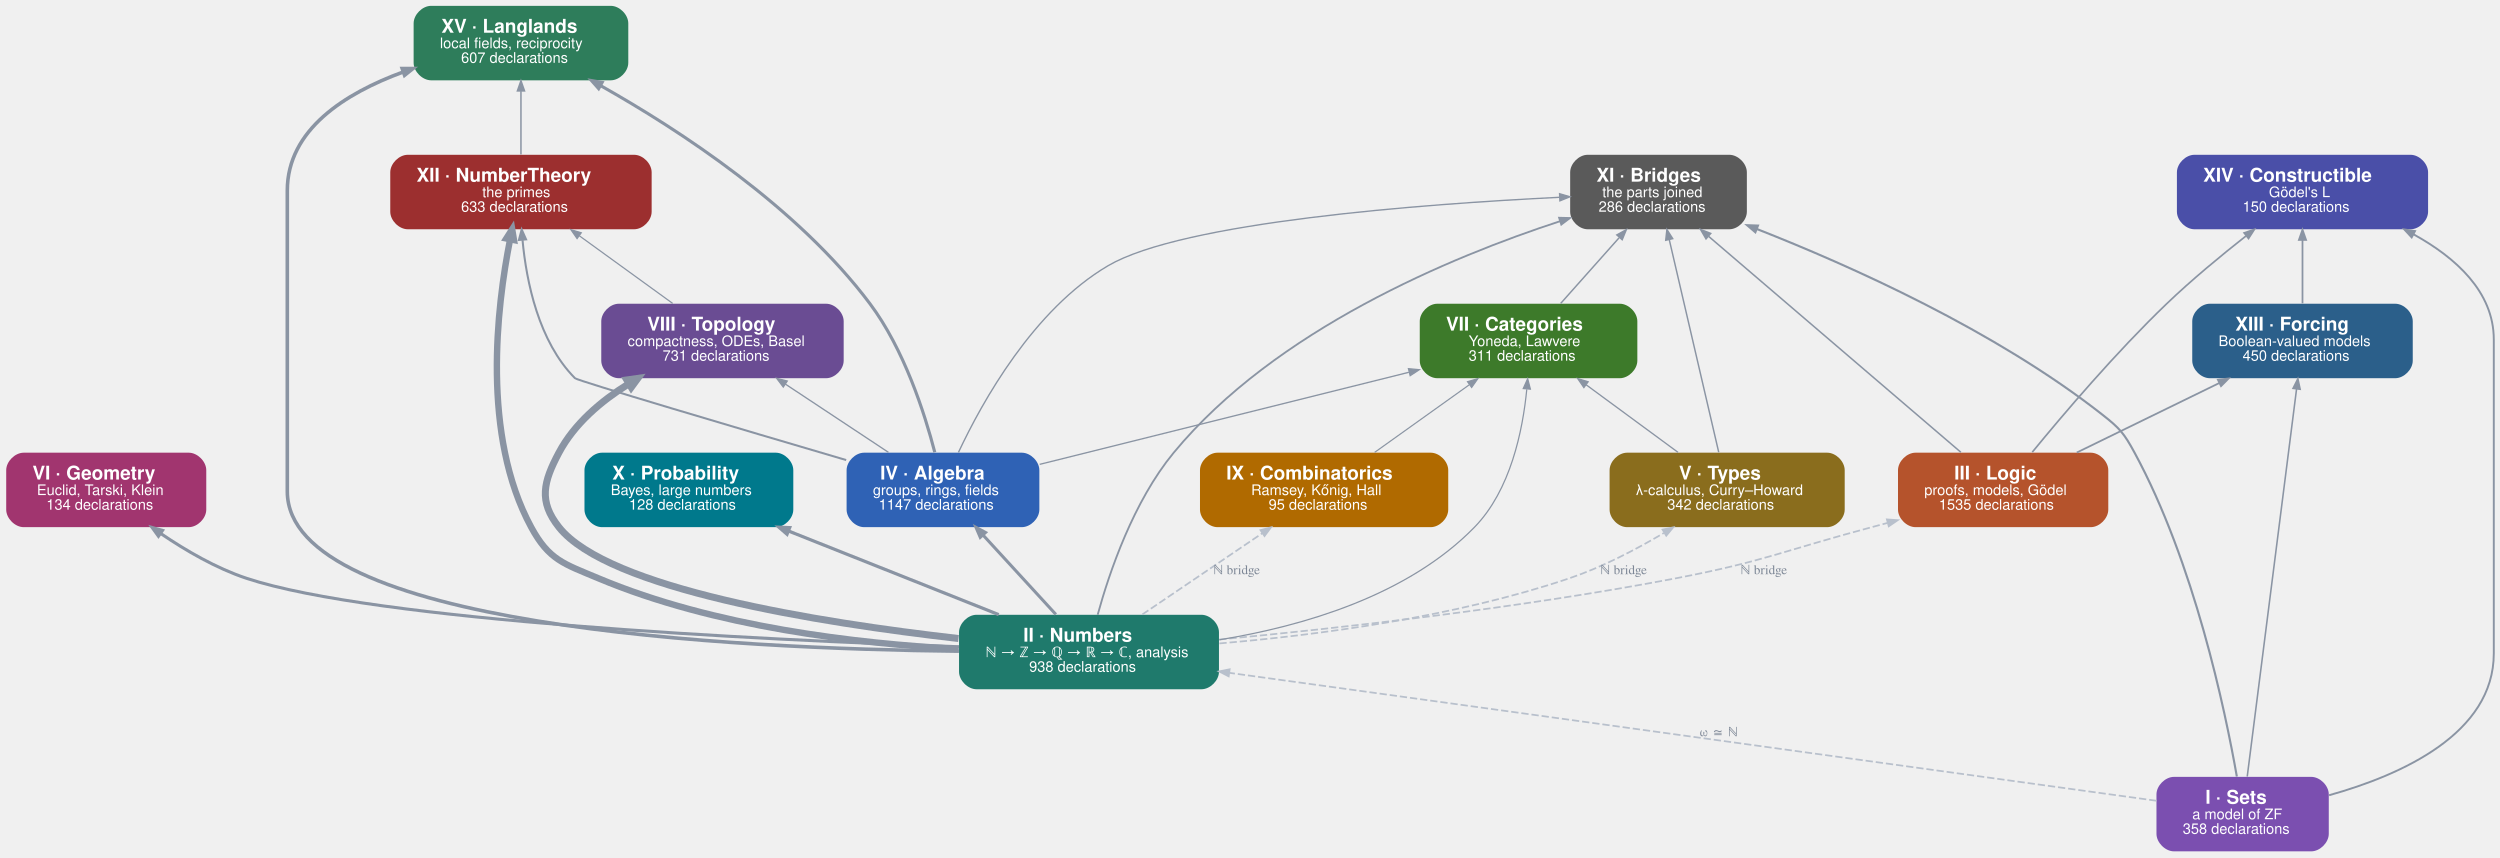
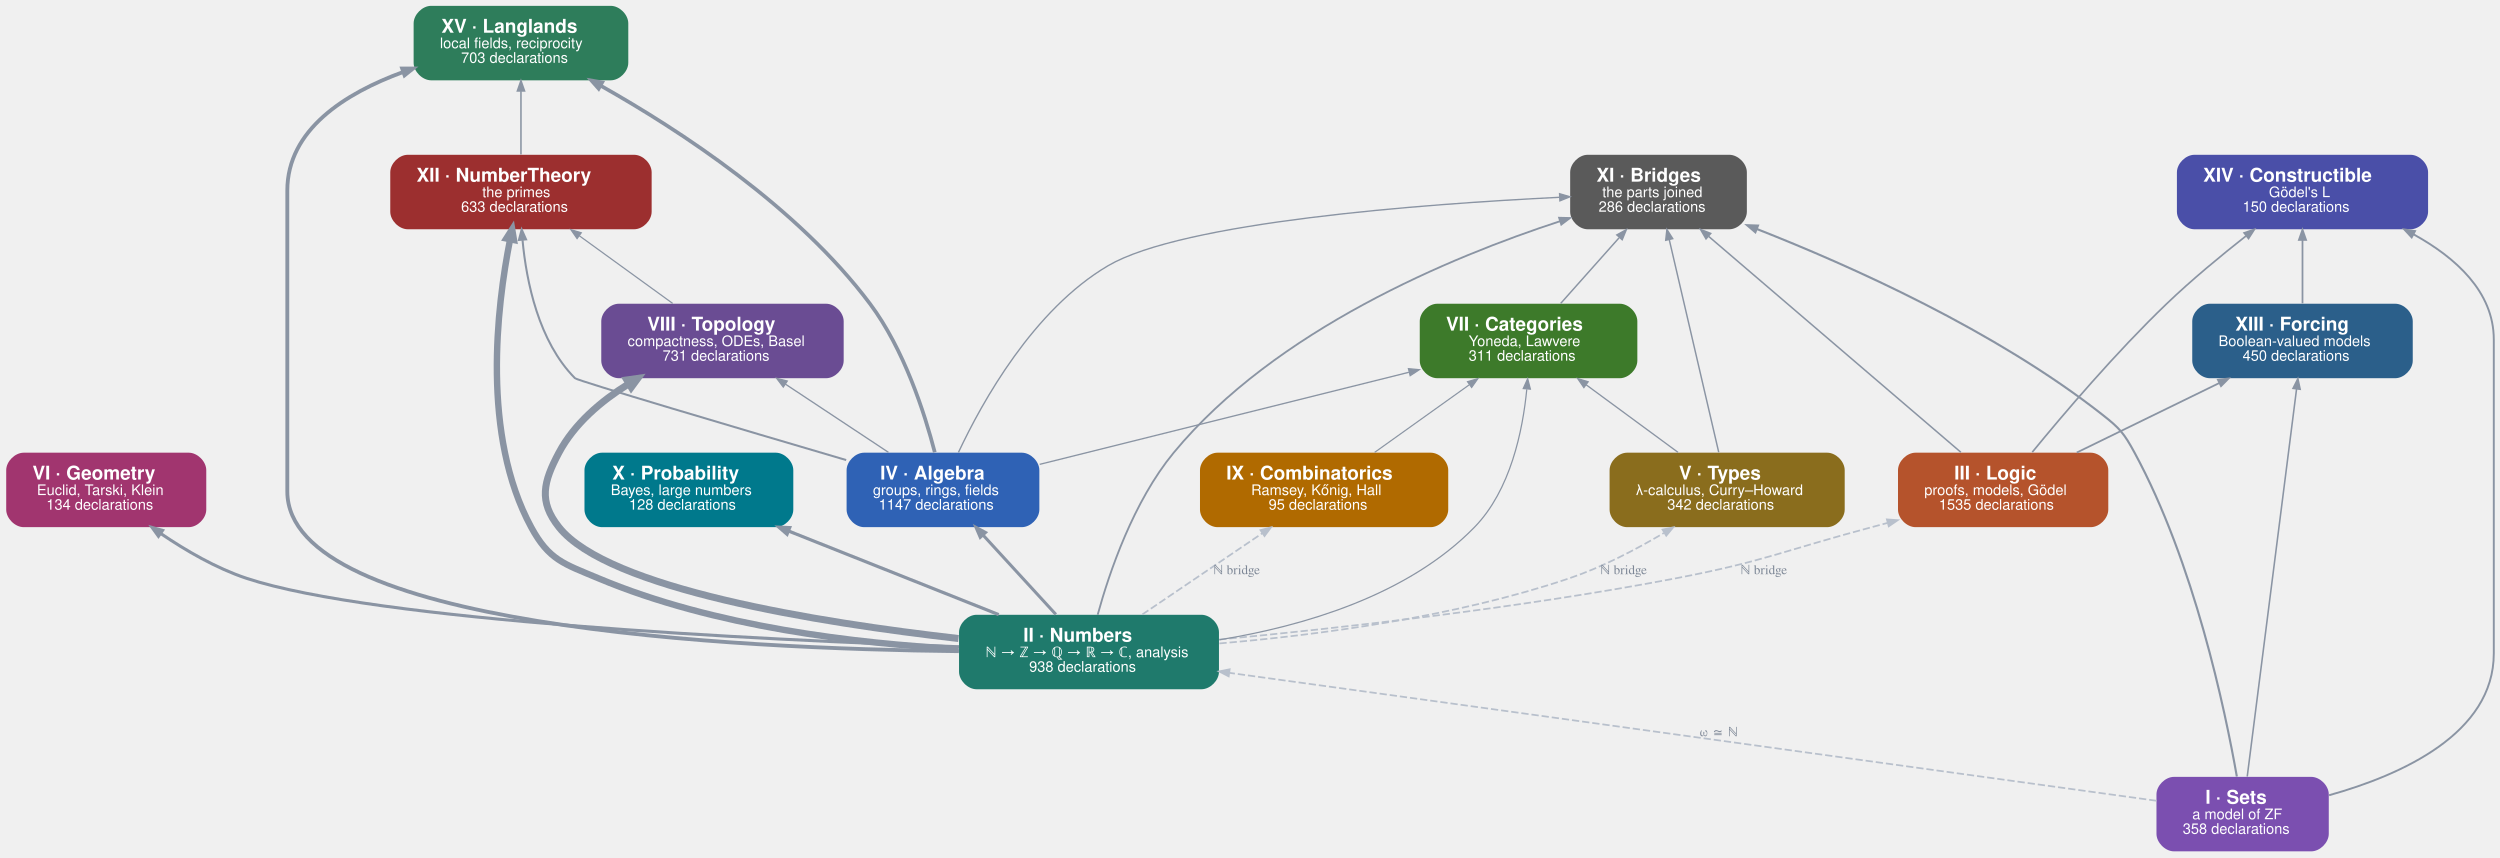
<svg xmlns="http://www.w3.org/2000/svg" xmlns:xlink="http://www.w3.org/1999/xlink" width="1712pt" height="587pt" viewBox="0.00 0.00 1711.50 587.00">
  <g id="graph0" class="graph" transform="scale(1 1) rotate(0) translate(4 583)">
    <g id="node1" class="node">
      <path fill="#7b4fb0" stroke="black" stroke-width="0" d="M1578.5,-51C1578.5,-51 1484.5,-51 1484.5,-51 1478.5,-51 1472.5,-45 1472.5,-39 1472.5,-39 1472.5,-12 1472.5,-12 1472.5,-6 1478.5,0 1484.5,0 1484.5,0 1578.5,0 1578.5,0 1584.5,0 1590.5,-6 1590.5,-12 1590.5,-12 1590.5,-39 1590.5,-39 1590.5,-45 1584.5,-51 1578.5,-51" />
      <text text-anchor="start" x="1506" y="-32.6" font-family="Helvetica,sans-Serif" font-weight="bold" font-size="13.00" fill="white">I · Sets</text>
      <text text-anchor="start" x="1497" y="-22" font-family="Helvetica,sans-Serif" font-size="10.00" fill="white">a model of ZF</text>
      <text text-anchor="start" x="1490.5" y="-12" font-family="Helvetica,sans-Serif" font-size="10.00" fill="white">358 declarations</text>
    </g>
    <g id="node2" class="node">
      <path fill="#1f7a6c" stroke="black" stroke-width="0" d="M818.5,-162C818.5,-162 664.5,-162 664.5,-162 658.5,-162 652.5,-156 652.5,-150 652.5,-150 652.5,-123 652.5,-123 652.5,-117 658.5,-111 664.5,-111 664.5,-111 818.5,-111 818.5,-111 824.5,-111 830.5,-117 830.5,-123 830.5,-123 830.5,-150 830.5,-150 830.5,-156 824.5,-162 818.5,-162" />
      <text text-anchor="start" x="696.5" y="-143.6" font-family="Helvetica,sans-Serif" font-weight="bold" font-size="13.00" fill="white">II · Numbers</text>
      <text text-anchor="start" x="670.5" y="-133" font-family="Helvetica,sans-Serif" font-size="10.00" fill="white">ℕ → ℤ → ℚ → ℝ → ℂ, analysis</text>
      <text text-anchor="start" x="700.5" y="-123" font-family="Helvetica,sans-Serif" font-size="10.00" fill="white">938 declarations</text>
    </g>
    <g id="edge27" class="edge">
      <path fill="none" stroke="#b8c0cc" stroke-width="1.2" stroke-dasharray="5,2" d="M1472.44,-34.65C1337.08,-53.32 1003.37,-99.37 837.83,-122.21" />
      <polygon fill="#b8c0cc" stroke="#b8c0cc" stroke-width="1.2" points="837.15,-119.83 830.55,-123.21 837.82,-124.68 837.15,-119.83" />
      <text text-anchor="start" x="1159.5" y="-78.8" font-family="Times,serif" font-size="9.00" fill="#7d8796">ω ≅ ℕ</text>
    </g>
    <g id="node11" class="node">
      <path fill="#5a5a5a" stroke="black" stroke-width="0" d="M1180,-477C1180,-477 1083,-477 1083,-477 1077,-477 1071,-471 1071,-465 1071,-465 1071,-438 1071,-438 1071,-432 1077,-426 1083,-426 1083,-426 1180,-426 1180,-426 1186,-426 1192,-432 1192,-438 1192,-438 1192,-465 1192,-465 1192,-471 1186,-477 1180,-477" />
      <text text-anchor="start" x="1089" y="-458.6" font-family="Helvetica,sans-Serif" font-weight="bold" font-size="13.00" fill="white">XI · Bridges</text>
      <text text-anchor="start" x="1093" y="-448" font-family="Helvetica,sans-Serif" font-size="10.00" fill="white">the parts joined</text>
      <text text-anchor="start" x="1090.5" y="-438" font-family="Helvetica,sans-Serif" font-size="10.00" fill="white">286 declarations</text>
    </g>
    <g id="edge21" class="edge">
      <g id="a_edge21">
        <a xlink:title="796 uses of Sets in Bridges">
          <path fill="none" stroke="#8a94a3" stroke-width="1.46" d="M1527.54,-51.23C1519.46,-97.16 1498.29,-197.78 1457.5,-273 1450.28,-286.31 1447.41,-289.65 1435.5,-299 1362.17,-356.55 1263.5,-400.79 1198.73,-426.22" />
          <polygon fill="#8a94a3" stroke="#8a94a3" stroke-width="1.46" points="1197.81,-423.95 1192.18,-428.77 1199.59,-428.51 1197.81,-423.95" />
        </a>
      </g>
    </g>
    <g id="node13" class="node">
      <path fill="#2b5f8a" stroke="black" stroke-width="0" d="M1636,-375C1636,-375 1509,-375 1509,-375 1503,-375 1497,-369 1497,-363 1497,-363 1497,-336 1497,-336 1497,-330 1503,-324 1509,-324 1509,-324 1636,-324 1636,-324 1642,-324 1648,-330 1648,-336 1648,-336 1648,-363 1648,-363 1648,-369 1642,-375 1636,-375" />
      <text text-anchor="start" x="1526.5" y="-356.6" font-family="Helvetica,sans-Serif" font-weight="bold" font-size="13.00" fill="white">XIII · Forcing</text>
      <text text-anchor="start" x="1515" y="-346" font-family="Helvetica,sans-Serif" font-size="10.00" fill="white">Boolean-valued models</text>
      <text text-anchor="start" x="1531.5" y="-336" font-family="Helvetica,sans-Serif" font-size="10.00" fill="white">450 declarations</text>
    </g>
    <g id="edge23" class="edge">
      <g id="a_edge23">
        <a xlink:title="145 uses of Sets in Forcing">
          <path fill="none" stroke="#8a94a3" stroke-width="1.08" d="M1534.65,-51.23C1542,-108.95 1560.27,-252.47 1568.44,-316.63" />
          <polygon fill="#8a94a3" stroke="#8a94a3" stroke-width="1.08" points="1566.03,-317.05 1569.34,-323.68 1570.89,-316.43 1566.03,-317.05" />
        </a>
      </g>
    </g>
    <g id="node14" class="node">
      <path fill="#4a4fa8" stroke="black" stroke-width="0" d="M1646.5,-477C1646.5,-477 1498.5,-477 1498.5,-477 1492.5,-477 1486.5,-471 1486.5,-465 1486.5,-465 1486.5,-438 1486.5,-438 1486.5,-432 1492.5,-426 1498.5,-426 1498.5,-426 1646.5,-426 1646.5,-426 1652.5,-426 1658.5,-432 1658.5,-438 1658.5,-438 1658.5,-465 1658.5,-465 1658.5,-471 1652.5,-477 1646.5,-477" />
      <text text-anchor="start" x="1504.5" y="-458.6" font-family="Helvetica,sans-Serif" font-weight="bold" font-size="13.00" fill="white">XIV · Constructible</text>
      <text text-anchor="start" x="1549.5" y="-448" font-family="Helvetica,sans-Serif" font-size="10.00" fill="white">Gödel's L</text>
      <text text-anchor="start" x="1531.5" y="-438" font-family="Helvetica,sans-Serif" font-size="10.00" fill="white">150 declarations</text>
    </g>
    <g id="edge22" class="edge">
      <g id="a_edge22">
        <a xlink:title="492 uses of Sets in Constructible">
          <path fill="none" stroke="#8a94a3" stroke-width="1.32" d="M1590.69,-38.42C1640.45,-52.3 1703.5,-80.7 1703.5,-135.5 1703.5,-135.5 1703.5,-135.5 1703.5,-350.5 1703.5,-383.22 1677.36,-406.67 1648.43,-422.59" />
          <polygon fill="#8a94a3" stroke="#8a94a3" stroke-width="1.32" points="1647.26,-420.43 1642.22,-425.87 1649.55,-424.77 1647.26,-420.43" />
        </a>
      </g>
    </g>
    <g id="node3" class="node">
      <path fill="#b5532c" stroke="black" stroke-width="0" d="M1427.5,-273C1427.5,-273 1307.5,-273 1307.5,-273 1301.5,-273 1295.5,-267 1295.5,-261 1295.5,-261 1295.5,-234 1295.5,-234 1295.5,-228 1301.5,-222 1307.5,-222 1307.5,-222 1427.5,-222 1427.5,-222 1433.5,-222 1439.5,-228 1439.5,-234 1439.5,-234 1439.5,-261 1439.5,-261 1439.5,-267 1433.5,-273 1427.5,-273" />
      <text text-anchor="start" x="1334" y="-254.6" font-family="Helvetica,sans-Serif" font-weight="bold" font-size="13.00" fill="white">III · Logic</text>
      <text text-anchor="start" x="1313.5" y="-244" font-family="Helvetica,sans-Serif" font-size="10.00" fill="white">proofs, models, Gödel</text>
      <text text-anchor="start" x="1323.5" y="-234" font-family="Helvetica,sans-Serif" font-size="10.00" fill="white">1535 declarations</text>
    </g>
    <g id="edge28" class="edge">
      <path fill="none" stroke="#b8c0cc" stroke-width="1.2" stroke-dasharray="5,2" d="M830.65,-145.05C912.46,-152.78 1036.79,-166.59 1143.5,-187 1203.96,-198.56 1218.03,-206.14 1277.5,-222 1281.03,-222.94 1284.63,-223.91 1288.27,-224.88" />
      <polygon fill="#b8c0cc" stroke="#b8c0cc" stroke-width="1.2" points="1287.91,-227.32 1295.31,-226.78 1289.18,-222.59 1287.91,-227.32" />
      <text text-anchor="start" x="1187.5" y="-189.8" font-family="Times,serif" font-size="9.00" fill="#7d8796">ℕ bridge</text>
    </g>
    <g id="node4" class="node">
      <path fill="#2f62b5" stroke="black" stroke-width="0" d="M695.5,-273C695.5,-273 587.5,-273 587.5,-273 581.5,-273 575.5,-267 575.5,-261 575.5,-261 575.5,-234 575.5,-234 575.5,-228 581.5,-222 587.5,-222 587.5,-222 695.5,-222 695.5,-222 701.5,-222 707.5,-228 707.5,-234 707.5,-234 707.5,-261 707.5,-261 707.5,-267 701.5,-273 695.5,-273" />
      <text text-anchor="start" x="598.5" y="-254.6" font-family="Helvetica,sans-Serif" font-weight="bold" font-size="13.00" fill="white">IV · Algebra</text>
      <text text-anchor="start" x="593.5" y="-244" font-family="Helvetica,sans-Serif" font-size="10.00" fill="white">groups, rings, fields</text>
      <text text-anchor="start" x="597.5" y="-234" font-family="Helvetica,sans-Serif" font-size="10.00" fill="white">1147 declarations</text>
    </g>
    <g id="edge13" class="edge">
      <g id="a_edge13">
        <a xlink:title="3114 uses of Numbers in Algebra">
          <path fill="none" stroke="#8a94a3" stroke-width="2.1" d="M718.81,-162.23C703.98,-178.4 684.52,-199.61 668.84,-216.7" />
          <polygon fill="#8a94a3" stroke="#8a94a3" stroke-width="2.1" points="667.03,-215.05 664.1,-221.86 670.64,-218.36 667.03,-215.05" />
        </a>
      </g>
    </g>
    <g id="node5" class="node">
      <path fill="#8a6d1d" stroke="black" stroke-width="0" d="M1247,-273C1247,-273 1110,-273 1110,-273 1104,-273 1098,-267 1098,-261 1098,-261 1098,-234 1098,-234 1098,-228 1104,-222 1110,-222 1110,-222 1247,-222 1247,-222 1253,-222 1259,-228 1259,-234 1259,-234 1259,-261 1259,-261 1259,-267 1253,-273 1247,-273" />
      <text text-anchor="start" x="1145.5" y="-254.6" font-family="Helvetica,sans-Serif" font-weight="bold" font-size="13.00" fill="white">V · Types</text>
      <text text-anchor="start" x="1116" y="-244" font-family="Helvetica,sans-Serif" font-size="10.00" fill="white">λ-calculus, Curry–Howard</text>
      <text text-anchor="start" x="1137.5" y="-234" font-family="Helvetica,sans-Serif" font-size="10.00" fill="white">342 declarations</text>
    </g>
    <g id="edge29" class="edge">
      <path fill="none" stroke="#b8c0cc" stroke-width="1.2" stroke-dasharray="5,2" d="M830.78,-142.38C898.12,-148.09 991.99,-160.42 1070.5,-187 1092.91,-194.59 1116.09,-206.71 1135.21,-218.04" />
      <polygon fill="#b8c0cc" stroke="#b8c0cc" stroke-width="1.2" points="1134.27,-220.33 1141.53,-221.84 1136.8,-216.14 1134.27,-220.33" />
      <text text-anchor="start" x="1091.5" y="-189.8" font-family="Times,serif" font-size="9.00" fill="#7d8796">ℕ bridge</text>
    </g>
    <g id="node6" class="node">
      <path fill="#a1356f" stroke="black" stroke-width="0" d="M125,-273C125,-273 12,-273 12,-273 6,-273 0,-267 0,-261 0,-261 0,-234 0,-234 0,-228 6,-222 12,-222 12,-222 125,-222 125,-222 131,-222 137,-228 137,-234 137,-234 137,-261 137,-261 137,-267 131,-273 125,-273" />
      <text text-anchor="start" x="18" y="-254.6" font-family="Helvetica,sans-Serif" font-weight="bold" font-size="13.00" fill="white">VI · Geometry</text>
      <text text-anchor="start" x="21" y="-244" font-family="Helvetica,sans-Serif" font-size="10.00" fill="white">Euclid, Tarski, Klein</text>
      <text text-anchor="start" x="27.5" y="-234" font-family="Helvetica,sans-Serif" font-size="10.00" fill="white">134 declarations</text>
    </g>
    <g id="edge16" class="edge">
      <g id="a_edge16">
        <a xlink:title="3189 uses of Numbers in Geometry">
          <path fill="none" stroke="#8a94a3" stroke-width="2.12" d="M652.5,-140.09C513.73,-144.96 252.59,-157.79 164.5,-187 143.78,-193.87 122.93,-206.02 105.97,-217.55" />
          <polygon fill="#8a94a3" stroke="#8a94a3" stroke-width="2.12" points="104.26,-215.76 99.91,-221.77 107.06,-219.78 104.26,-215.76" />
        </a>
      </g>
    </g>
    <g id="node7" class="node">
      <path fill="#3d7a2a" stroke="black" stroke-width="0" d="M1105,-375C1105,-375 980,-375 980,-375 974,-375 968,-369 968,-363 968,-363 968,-336 968,-336 968,-330 974,-324 980,-324 980,-324 1105,-324 1105,-324 1111,-324 1117,-330 1117,-336 1117,-336 1117,-363 1117,-363 1117,-369 1111,-375 1105,-375" />
      <text text-anchor="start" x="986" y="-356.6" font-family="Helvetica,sans-Serif" font-weight="bold" font-size="13.00" fill="white">VII · Categories</text>
      <text text-anchor="start" x="1001.5" y="-346" font-family="Helvetica,sans-Serif" font-size="10.00" fill="white">Yoneda, Lawvere</text>
      <text text-anchor="start" x="1001.5" y="-336" font-family="Helvetica,sans-Serif" font-size="10.00" fill="white">311 declarations</text>
    </g>
    <g id="edge15" class="edge">
      <g id="a_edge15">
        <a xlink:title="5 uses of Numbers in Categories">
          <path fill="none" stroke="#8a94a3" stroke-width="0.85" d="M830.71,-144.85C887.89,-154.14 959.72,-175.05 1005.5,-222 1030.14,-247.27 1038.52,-288 1041.29,-316.39" />
          <polygon fill="#8a94a3" stroke="#8a94a3" stroke-width="0.85" points="1038.87,-316.92 1041.9,-323.69 1043.76,-316.51 1038.87,-316.92" />
        </a>
      </g>
    </g>
    <g id="node8" class="node">
      <path fill="#6a4c93" stroke="black" stroke-width="0" d="M561.5,-375C561.5,-375 419.5,-375 419.5,-375 413.5,-375 407.5,-369 407.5,-363 407.5,-363 407.5,-336 407.5,-336 407.5,-330 413.5,-324 419.5,-324 419.5,-324 561.5,-324 561.5,-324 567.5,-324 573.5,-330 573.5,-336 573.5,-336 573.5,-363 573.5,-363 573.5,-369 567.5,-375 561.5,-375" />
      <text text-anchor="start" x="439" y="-356.6" font-family="Helvetica,sans-Serif" font-weight="bold" font-size="13.00" fill="white">VIII · Topology</text>
      <text text-anchor="start" x="425.5" y="-346" font-family="Helvetica,sans-Serif" font-size="10.00" fill="white">compactness, ODEs, Basel</text>
      <text text-anchor="start" x="449.5" y="-336" font-family="Helvetica,sans-Serif" font-size="10.00" fill="white">731 declarations</text>
    </g>
    <g id="edge20" class="edge">
      <g id="a_edge20">
        <a xlink:title="29469 uses of Numbers in Topology">
          <path fill="none" stroke="#8a94a3" stroke-width="4.8" d="M652.13,-145.74C555.9,-156.69 412.05,-179.75 378.5,-222 364.41,-239.75 367.86,-252.99 378.5,-273 389.04,-292.81 407.34,-308.36 426.14,-320.06" />
          <polygon fill="#8a94a3" stroke="#8a94a3" stroke-width="4.8" points="425.01,-322.81 432.52,-323.89 428.03,-317.77 425.01,-322.81" />
        </a>
      </g>
    </g>
    <g id="node9" class="node">
      <path fill="#b06a00" stroke="black" stroke-width="0" d="M975.5,-273C975.5,-273 829.5,-273 829.5,-273 823.5,-273 817.5,-267 817.5,-261 817.5,-261 817.5,-234 817.5,-234 817.5,-228 823.5,-222 829.5,-222 829.5,-222 975.5,-222 975.5,-222 981.5,-222 987.5,-228 987.5,-234 987.5,-234 987.5,-261 987.5,-261 987.5,-267 981.5,-273 975.5,-273" />
      <text text-anchor="start" x="835.5" y="-254.6" font-family="Helvetica,sans-Serif" font-weight="bold" font-size="13.00" fill="white">IX · Combinatorics</text>
      <text text-anchor="start" x="852.5" y="-244" font-family="Helvetica,sans-Serif" font-size="10.00" fill="white">Ramsey, Kőnig, Hall</text>
      <text text-anchor="start" x="864.5" y="-234" font-family="Helvetica,sans-Serif" font-size="10.00" fill="white">95 declarations</text>
    </g>
    <g id="edge30" class="edge">
      <path fill="none" stroke="#b8c0cc" stroke-width="1.2" stroke-dasharray="5,2" d="M778.03,-162.23C802.43,-178.75 834.59,-200.52 860.11,-217.8" />
      <polygon fill="#b8c0cc" stroke="#b8c0cc" stroke-width="1.2" points="858.94,-219.97 866.11,-221.86 861.69,-215.91 858.94,-219.97" />
      <text text-anchor="start" x="826.5" y="-189.8" font-family="Times,serif" font-size="9.00" fill="#7d8796">ℕ bridge</text>
    </g>
    <g id="node10" class="node">
      <path fill="#00798c" stroke="black" stroke-width="0" d="M527,-273C527,-273 408,-273 408,-273 402,-273 396,-267 396,-261 396,-261 396,-234 396,-234 396,-228 402,-222 408,-222 408,-222 527,-222 527,-222 533,-222 539,-228 539,-234 539,-234 539,-261 539,-261 539,-267 533,-273 527,-273" />
      <text text-anchor="start" x="415" y="-254.6" font-family="Helvetica,sans-Serif" font-weight="bold" font-size="13.00" fill="white">X · Probability</text>
      <text text-anchor="start" x="414" y="-244" font-family="Helvetica,sans-Serif" font-size="10.00" fill="white">Bayes, large numbers</text>
      <text text-anchor="start" x="426.5" y="-234" font-family="Helvetica,sans-Serif" font-size="10.00" fill="white">128 declarations</text>
    </g>
    <g id="edge19" class="edge">
      <g id="a_edge19">
        <a xlink:title="3662 uses of Numbers in Probability">
          <path fill="none" stroke="#8a94a3" stroke-width="2.21" d="M679.67,-162.1C636.88,-179.12 579.92,-201.78 535.8,-219.33" />
          <polygon fill="#8a94a3" stroke="#8a94a3" stroke-width="2.21" points="534.71,-217.13 529.11,-221.99 536.52,-221.68 534.71,-217.13" />
        </a>
      </g>
    </g>
    <g id="edge14" class="edge">
      <g id="a_edge14">
        <a xlink:title="404 uses of Numbers in Bridges">
          <path fill="none" stroke="#8a94a3" stroke-width="1.27" d="M747.43,-162C755.4,-191 771.87,-239.56 799.5,-273 869.01,-357.12 989.07,-407.02 1064.18,-431.55" />
          <polygon fill="#8a94a3" stroke="#8a94a3" stroke-width="1.27" points="1063.44,-433.88 1070.85,-433.7 1064.94,-429.22 1063.44,-433.88" />
        </a>
      </g>
    </g>
    <g id="node12" class="node">
      <path fill="#9c2f2f" stroke="black" stroke-width="0" d="M430,-477C430,-477 275,-477 275,-477 269,-477 263,-471 263,-465 263,-465 263,-438 263,-438 263,-432 269,-426 275,-426 275,-426 430,-426 430,-426 436,-426 442,-432 442,-438 442,-438 442,-465 442,-465 442,-471 436,-477 430,-477" />
      <text text-anchor="start" x="281" y="-458.6" font-family="Helvetica,sans-Serif" font-weight="bold" font-size="13.00" fill="white">XII · NumberTheory</text>
      <text text-anchor="start" x="326" y="-448" font-family="Helvetica,sans-Serif" font-size="10.00" fill="white">the primes</text>
      <text text-anchor="start" x="311.5" y="-438" font-family="Helvetica,sans-Serif" font-size="10.00" fill="white">633 declarations</text>
    </g>
    <g id="edge18" class="edge">
      <g id="a_edge18">
        <a xlink:title="23743 uses of Numbers in NumberTheory">
          <path fill="none" stroke="#8a94a3" stroke-width="4.39" d="M652.29,-138.59C582.64,-142.24 484.71,-153.66 405.5,-187 381.82,-196.96 371.74,-199.41 359.5,-222 325.39,-284.93 335.87,-372.6 345.04,-418.92" />
          <polygon fill="#8a94a3" stroke="#8a94a3" stroke-width="4.39" points="342.45,-419.67 346.49,-425.99 347.72,-418.59 342.45,-419.67" />
        </a>
      </g>
    </g>
    <g id="node15" class="node">
      <path fill="#2e7d5b" stroke="black" stroke-width="0" d="M414,-579C414,-579 291,-579 291,-579 285,-579 279,-573 279,-567 279,-567 279,-540 279,-540 279,-534 285,-528 291,-528 291,-528 414,-528 414,-528 420,-528 426,-534 426,-540 426,-540 426,-567 426,-567 426,-573 420,-579 414,-579" />
      <text text-anchor="start" x="298" y="-560.6" font-family="Helvetica,sans-Serif" font-weight="bold" font-size="13.00" fill="white">XV · Langlands</text>
      <text text-anchor="start" x="297" y="-550" font-family="Helvetica,sans-Serif" font-size="10.00" fill="white">local fields, reciprocity</text>
-       <text text-anchor="start" x="311.5" y="-540" font-family="Helvetica,sans-Serif" font-size="10.00" fill="white">607 declarations</text>
+       <text text-anchor="start" x="311.5" y="-540" font-family="Helvetica,sans-Serif" font-size="10.00" fill="white">703 declarations</text>
    </g>
    <g id="edge17" class="edge">
      <g id="a_edge17">
-         <a xlink:title="5049 uses of Numbers in Langlands">
-           <path fill="none" stroke="#8a94a3" stroke-width="2.46" d="M652.38,-137.07C496.91,-138.76 192.5,-153.88 192.5,-246.5 192.5,-246.5 192.5,-246.5 192.5,-452.5 192.5,-494.15 231.97,-519.09 271.7,-533.65" />
-           <polygon fill="#8a94a3" stroke="#8a94a3" stroke-width="2.46" points="271.17,-536.07 278.59,-536.08 272.8,-531.44 271.17,-536.07" />
+         <a xlink:title="6219 uses of Numbers in Langlands">
+           <path fill="none" stroke="#8a94a3" stroke-width="2.64" d="M652.38,-137.07C496.91,-138.76 192.5,-153.88 192.5,-246.5 192.5,-246.5 192.5,-246.5 192.5,-452.5 192.5,-494.15 231.97,-519.09 271.7,-533.65" />
+           <polygon fill="#8a94a3" stroke="#8a94a3" stroke-width="2.64" points="271.17,-536.07 278.59,-536.08 272.8,-531.44 271.17,-536.07" />
        </a>
      </g>
    </g>
    <g id="edge9" class="edge">
      <g id="a_edge9">
        <a xlink:title="115 uses of Logic in Bridges">
          <path fill="none" stroke="#8a94a3" stroke-width="1.05" d="M1338.56,-273.27C1294.92,-310.63 1212.41,-381.24 1165.81,-421.14" />
          <polygon fill="#8a94a3" stroke="#8a94a3" stroke-width="1.05" points="1164.03,-419.43 1160.31,-425.84 1167.22,-423.15 1164.03,-419.43" />
        </a>
      </g>
    </g>
    <g id="edge11" class="edge">
      <g id="a_edge11">
        <a xlink:title="338 uses of Logic in Forcing">
          <path fill="none" stroke="#8a94a3" stroke-width="1.23" d="M1417.91,-273.09C1447.46,-287.51 1484.88,-305.76 1515.5,-320.7" />
          <polygon fill="#8a94a3" stroke="#8a94a3" stroke-width="1.23" points="1514.56,-322.96 1521.93,-323.83 1516.71,-318.56 1514.56,-322.96" />
        </a>
      </g>
    </g>
    <g id="edge10" class="edge">
      <g id="a_edge10">
        <a xlink:title="234 uses of Logic in Constructible">
          <path fill="none" stroke="#8a94a3" stroke-width="1.16" d="M1387.44,-273.36C1409.01,-299.68 1444.98,-341.92 1479.5,-375 1496.5,-391.29 1516.65,-407.93 1533.84,-421.44" />
          <polygon fill="#8a94a3" stroke="#8a94a3" stroke-width="1.16" points="1532.52,-423.52 1539.55,-425.89 1535.54,-419.65 1532.52,-423.52" />
        </a>
      </g>
    </g>
    <g id="edge2" class="edge">
      <g id="a_edge2">
        <a xlink:title="23 uses of Algebra in Categories">
          <path fill="none" stroke="#8a94a3" stroke-width="0.91" d="M707.72,-265.01C777,-282.29 885.87,-309.44 960.54,-328.06" />
          <polygon fill="#8a94a3" stroke="#8a94a3" stroke-width="0.91" points="960.27,-330.52 967.65,-329.83 961.45,-325.76 960.27,-330.52" />
        </a>
      </g>
    </g>
    <g id="edge5" class="edge">
      <g id="a_edge5">
        <a xlink:title="24 uses of Algebra in Topology">
          <path fill="none" stroke="#8a94a3" stroke-width="0.91" d="M604.17,-273.22C582.77,-287.39 555.81,-305.25 533.51,-320.01" />
          <polygon fill="#8a94a3" stroke="#8a94a3" stroke-width="0.91" points="532.14,-317.98 527.66,-323.89 534.85,-322.07 532.14,-317.98" />
        </a>
      </g>
    </g>
    <g id="edge1" class="edge">
      <g id="a_edge1">
        <a xlink:title="37 uses of Algebra in Bridges">
          <path fill="none" stroke="#8a94a3" stroke-width="0.94" d="M652.08,-273.18C668.48,-308.1 703.52,-371.01 754.5,-401 805.45,-430.97 969.61,-443.24 1063.65,-447.9" />
          <polygon fill="#8a94a3" stroke="#8a94a3" stroke-width="0.94" points="1063.74,-450.35 1070.85,-448.25 1063.98,-445.46 1063.74,-450.35" />
        </a>
      </g>
    </g>
    <g id="edge4" class="edge">
      <g id="a_edge4">
        <a xlink:title="653 uses of Algebra in NumberTheory">
          <path fill="none" stroke="#8a94a3" stroke-width="1.4" d="M575.21,-267.95C501.13,-289.74 391.2,-322.28 389.5,-324 364.56,-349.11 356.25,-390.06 353.58,-418.54" />
          <polygon fill="#8a94a3" stroke="#8a94a3" stroke-width="1.4" points="351.11,-418.68 352.99,-425.85 355.99,-419.07 351.11,-418.68" />
        </a>
      </g>
    </g>
    <g id="edge3" class="edge">
      <g id="a_edge3">
-         <a xlink:title="3321 uses of Algebra in Langlands">
-           <path fill="none" stroke="#8a94a3" stroke-width="2.14" d="M635.89,-273.27C628.88,-300.28 614.86,-343.81 591.5,-375 541.93,-441.19 460.97,-493.98 407.21,-524.26" />
-           <polygon fill="#8a94a3" stroke="#8a94a3" stroke-width="2.14" points="405.71,-522.29 400.8,-527.84 408.1,-526.57 405.71,-522.29" />
+         <a xlink:title="5635 uses of Algebra in Langlands">
+           <path fill="none" stroke="#8a94a3" stroke-width="2.55" d="M635.89,-273.27C628.88,-300.28 614.86,-343.81 591.5,-375 541.93,-441.19 460.97,-493.98 407.21,-524.26" />
+           <polygon fill="#8a94a3" stroke="#8a94a3" stroke-width="2.55" points="405.71,-522.29 400.8,-527.84 408.1,-526.57 405.71,-522.29" />
        </a>
      </g>
    </g>
    <g id="edge26" class="edge">
      <g id="a_edge26">
        <a xlink:title="21 uses of Types in Categories">
          <path fill="none" stroke="#8a94a3" stroke-width="0.91" d="M1144.88,-273.22C1125.84,-287.22 1101.91,-304.81 1081.98,-319.47" />
          <polygon fill="#8a94a3" stroke="#8a94a3" stroke-width="0.91" points="1080.39,-317.6 1076.2,-323.72 1083.29,-321.55 1080.39,-317.6" />
        </a>
      </g>
    </g>
    <g id="edge25" class="edge">
      <g id="a_edge25">
        <a xlink:title="73 uses of Types in Bridges">
          <path fill="none" stroke="#8a94a3" d="M1172.74,-273.27C1164.22,-309.87 1148.28,-378.39 1138.91,-418.67" />
          <polygon fill="#8a94a3" stroke="#8a94a3" points="1136.44,-418.47 1137.24,-425.84 1141.21,-419.58 1136.44,-418.47" />
        </a>
      </g>
    </g>
    <g id="edge6" class="edge">
      <g id="a_edge6">
        <a xlink:title="82 uses of Categories in Bridges">
          <path fill="none" stroke="#8a94a3" stroke-width="1.01" d="M1064.5,-375.22C1076.59,-388.8 1091.68,-405.76 1104.48,-420.14" />
          <polygon fill="#8a94a3" stroke="#8a94a3" stroke-width="1.01" points="1102.96,-422.12 1109.44,-425.72 1106.62,-418.86 1102.96,-422.12" />
        </a>
      </g>
    </g>
    <g id="edge24" class="edge">
      <g id="a_edge24">
        <a xlink:title="4 uses of Topology in NumberTheory">
          <path fill="none" stroke="#8a94a3" stroke-width="0.85" d="M456.39,-375.22C437.06,-389.22 412.79,-406.81 392.56,-421.47" />
          <polygon fill="#8a94a3" stroke="#8a94a3" stroke-width="0.85" points="390.93,-419.63 386.7,-425.72 393.8,-423.6 390.93,-419.63" />
        </a>
      </g>
    </g>
    <g id="edge7" class="edge">
      <g id="a_edge7">
        <a xlink:title="1 uses of Combinatorics in Categories">
          <path fill="none" stroke="#8a94a3" stroke-width="0.82" d="M937.11,-273.22C956.71,-287.22 981.34,-304.81 1001.86,-319.47" />
          <polygon fill="#8a94a3" stroke="#8a94a3" stroke-width="0.82" points="1000.69,-321.64 1007.81,-323.72 1003.53,-317.66 1000.69,-321.64" />
        </a>
      </g>
    </g>
    <g id="edge12" class="edge">
      <g id="a_edge12">
-         <a xlink:title="97 uses of NumberTheory in Langlands">
-           <path fill="none" stroke="#8a94a3" stroke-width="1.03" d="M352.5,-477.22C352.5,-490.32 352.5,-506.56 352.5,-520.61" />
-           <polygon fill="#8a94a3" stroke="#8a94a3" stroke-width="1.03" points="350.05,-520.72 352.5,-527.72 354.95,-520.72 350.05,-520.72" />
+         <a xlink:title="144 uses of NumberTheory in Langlands">
+           <path fill="none" stroke="#8a94a3" stroke-width="1.08" d="M352.5,-477.22C352.5,-490.32 352.5,-506.56 352.5,-520.61" />
+           <polygon fill="#8a94a3" stroke="#8a94a3" stroke-width="1.08" points="350.05,-520.72 352.5,-527.72 354.95,-520.72 350.05,-520.72" />
        </a>
      </g>
    </g>
    <g id="edge8" class="edge">
      <g id="a_edge8">
        <a xlink:title="314 uses of Forcing in Constructible">
          <path fill="none" stroke="#8a94a3" stroke-width="1.21" d="M1572.5,-375.22C1572.5,-388.32 1572.5,-404.56 1572.5,-418.61" />
          <polygon fill="#8a94a3" stroke="#8a94a3" stroke-width="1.21" points="1570.05,-418.72 1572.5,-425.72 1574.95,-418.72 1570.05,-418.72" />
        </a>
      </g>
    </g>
  </g>
</svg>
